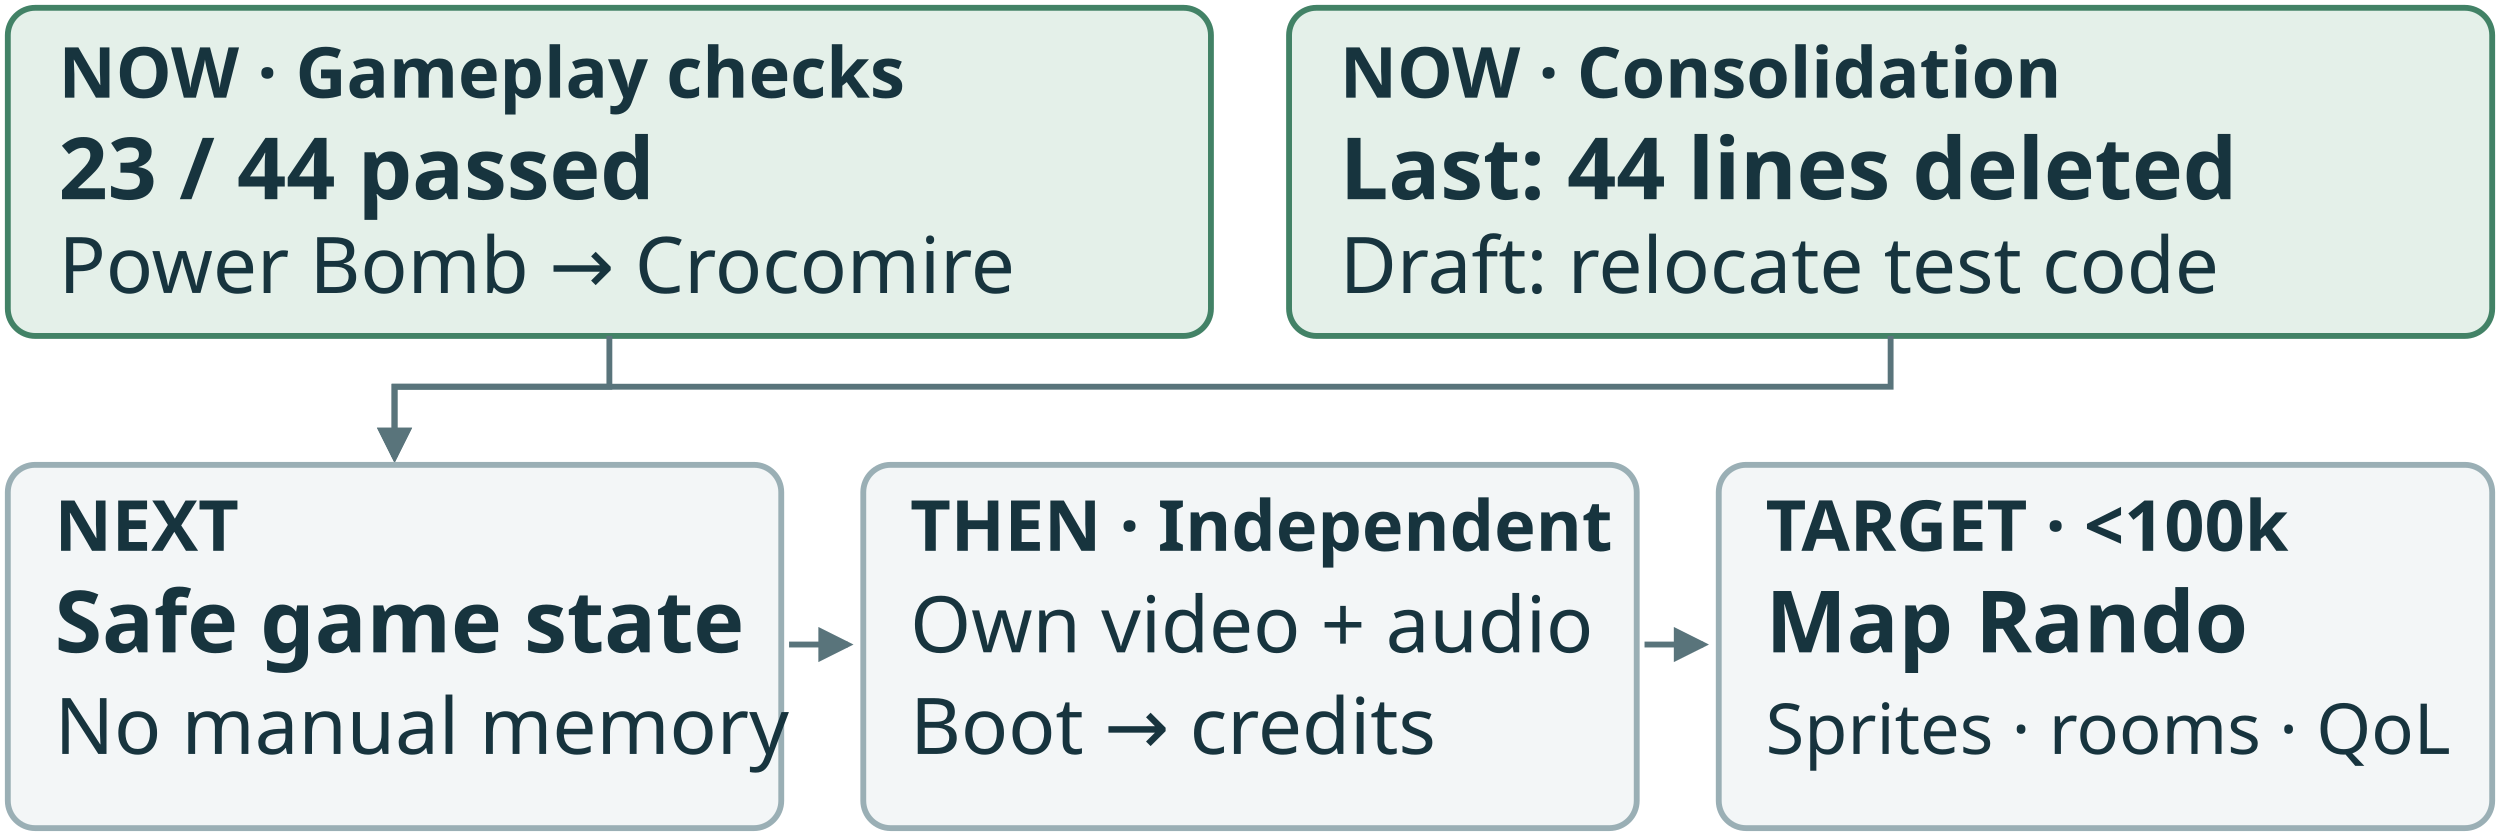
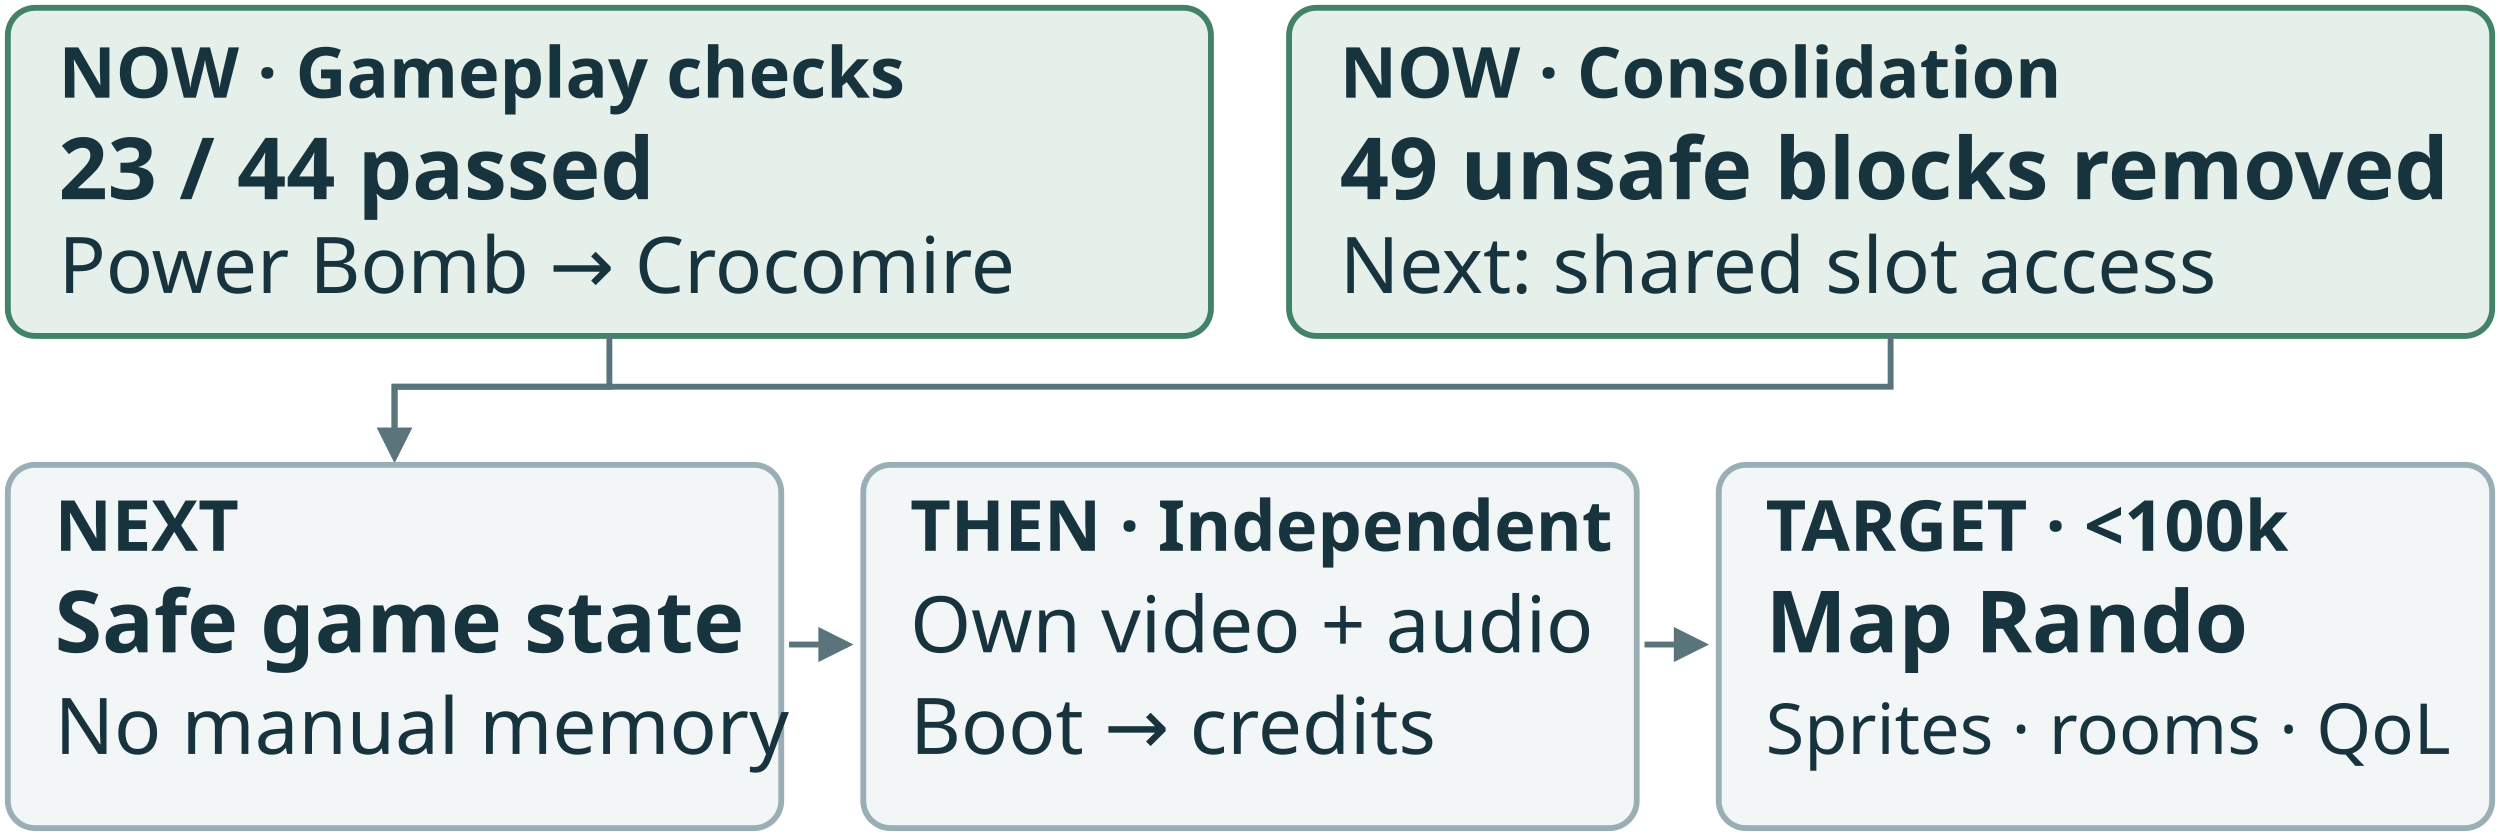
<svg xmlns="http://www.w3.org/2000/svg" width="640" height="214" viewBox="0 0 640 214" role="img" aria-labelledby="title description">
  <defs>
    <marker id="arrow" markerWidth="6" markerHeight="6" refX="5" refY="3" orient="auto">
      <path d="M0 0L6 3L0 6" fill="#59747b" />
    </marker>
  </defs>
  <style>text{font-family:system-ui,Segoe UI,sans-serif;fill:#17343e} .tag{font-size:18px;font-weight:650}.name{font-size:22px;font-weight:650}.note{font-size:20px}.small{font-size:18px}.now{fill:#e4f0e9;stroke:#428266}.later{fill:#f3f6f7;stroke:#9aafb5}rect{stroke-width:1.5}path.link{fill:none;stroke:#59747b;stroke-width:1.5;marker-end:url(#arrow)}</style>
  <g aria-label="Now: gameplay coverage">
    <rect class="now" x="2" y="2" width="308" height="84" rx="7" />
    <text x="15" y="25" class="tag">NOW · Gameplay checks</text>
    <text x="15" y="51" class="name">23 / 44 passed</text>
    <text x="15" y="75" class="note">Power Bomb → Crocomire</text>
  </g>
  <g aria-label="Now: consolidate covered code">
    <rect class="now" x="330" y="2" width="308" height="84" rx="7" />
    <text x="343" y="25" class="tag">NOW · Consolidation</text>
-     <text x="343" y="51" class="name">Last: 44 lines deleted</text>
-     <text x="343" y="75" class="note">Draft: relocate test code</text>
+     <text x="343" y="51" class="name">49 unsafe blocks removed</text>
+     <text x="343" y="75" class="note">Next: shared slot access</text>
  </g>
  <path class="link" d="M156 86V99H101V117" />
  <path class="link" d="M484 86V99H101V117" />
  <g aria-label="Next: owned safe state">
    <rect class="later" x="2" y="119" width="198" height="93" rx="7" />
    <text x="14" y="141" class="tag">NEXT</text>
    <text x="14" y="167" class="name">Safe game state</text>
    <text x="14" y="193" class="note">No manual memory</text>
  </g>
  <path class="link" d="M202 165H217" />
  <g aria-label="Then: independent engine">
    <rect class="later" x="221" y="119" width="198" height="93" rx="7" />
    <text x="233" y="141" class="tag">THEN · Independent</text>
    <text x="233" y="167" class="note">Own video + audio</text>
    <text x="233" y="193" class="note">Boot → credits</text>
  </g>
  <path class="link" d="M421 165H436" />
  <g aria-label="Target: Map Rando engine">
    <rect class="later" x="440" y="119" width="198" height="93" rx="7" />
    <text x="452" y="141" class="tag">TARGET · &lt;100k</text>
    <text x="452" y="167" class="name">Map Rando</text>
    <text x="452" y="193" class="small">Sprites · rooms · QoL</text>
  </g>
</svg>
